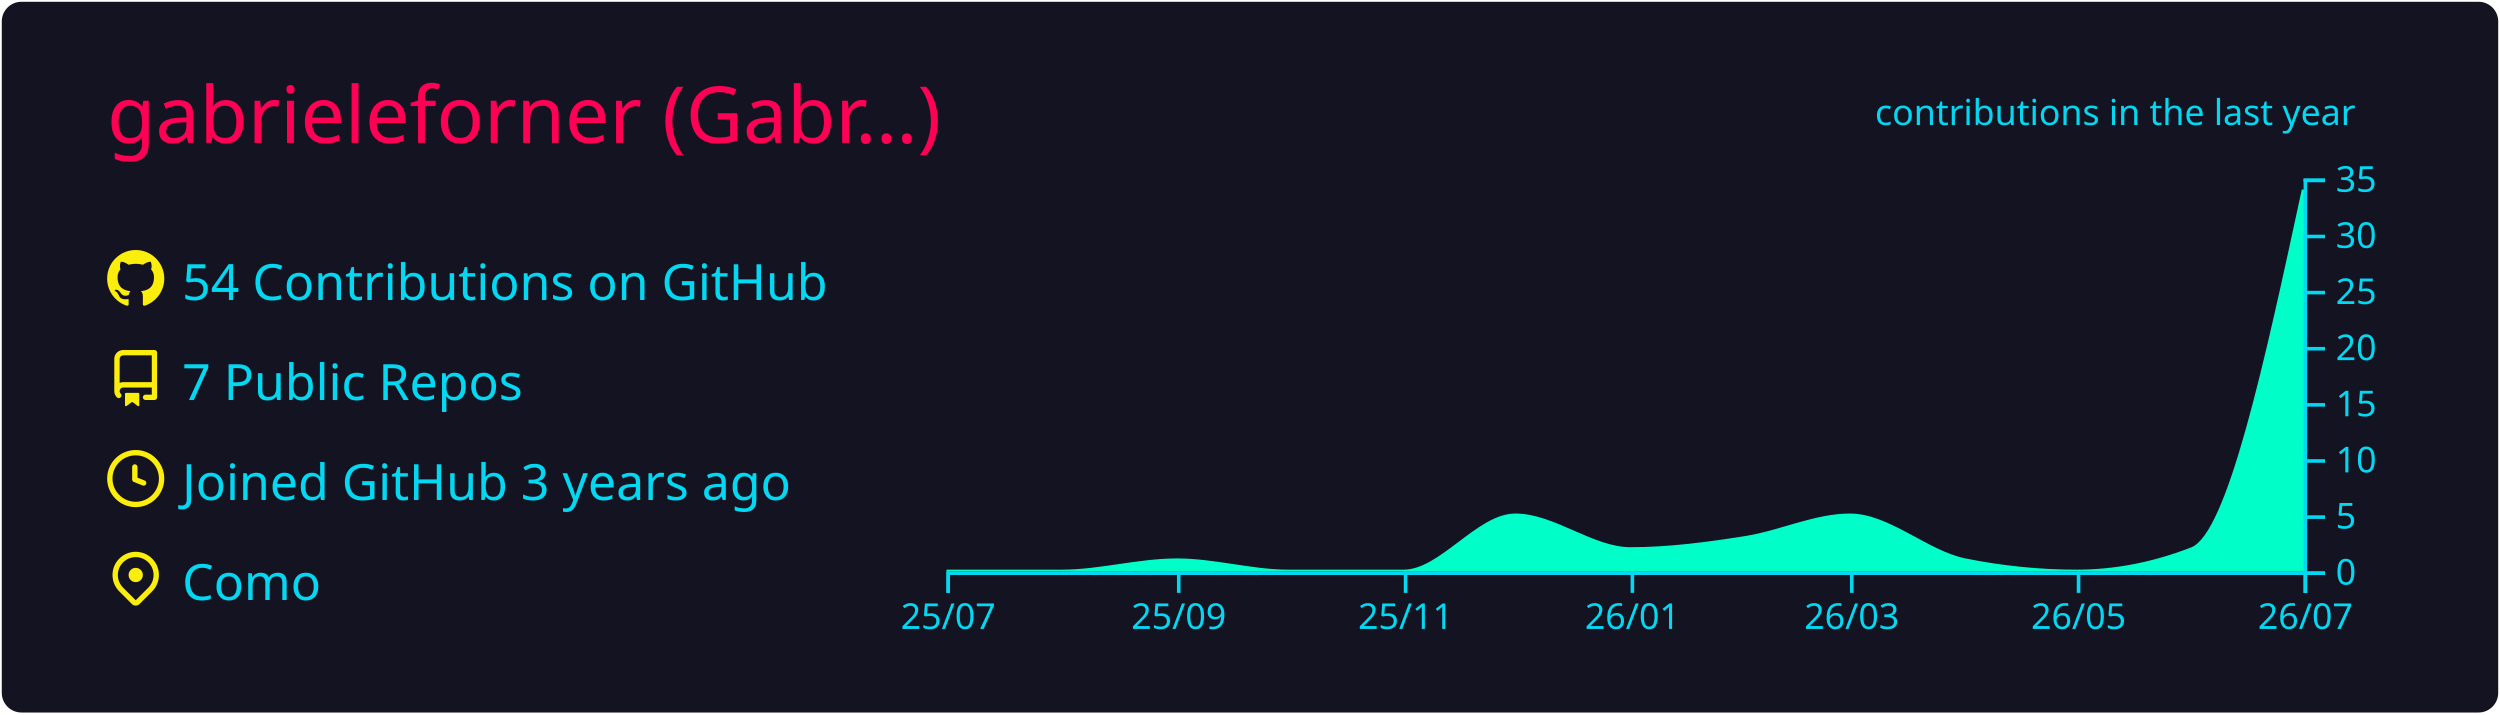
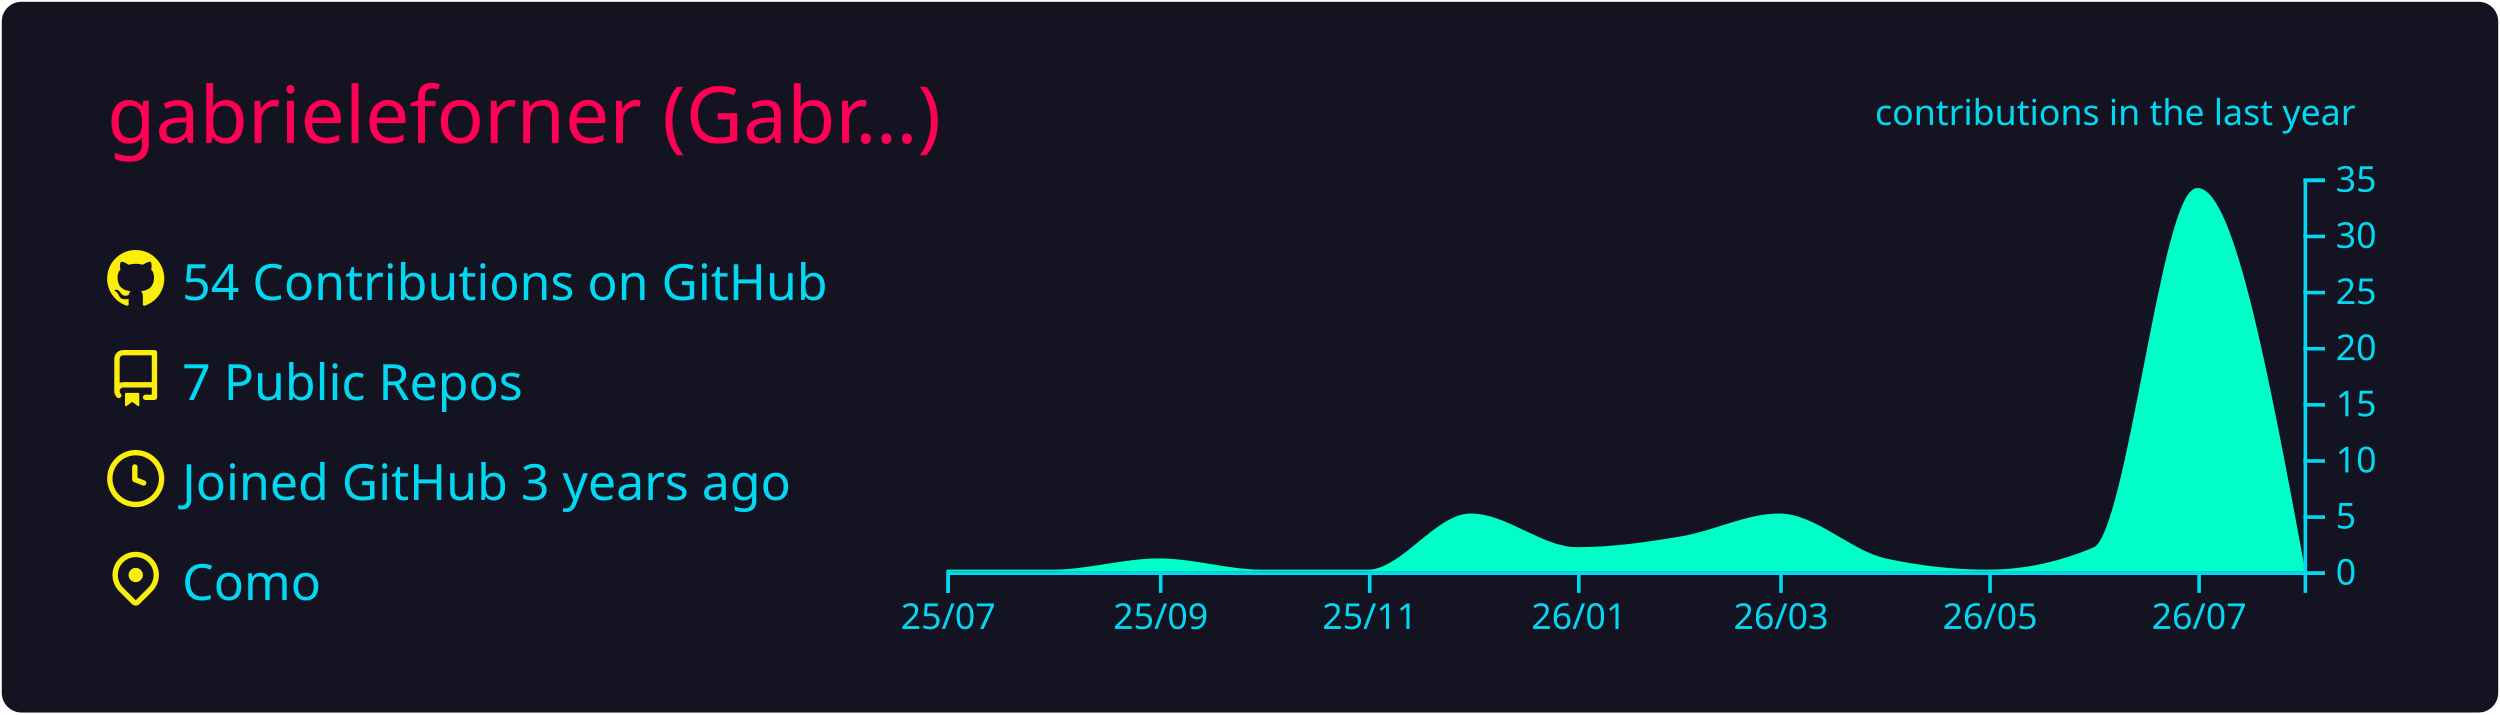
<svg xmlns="http://www.w3.org/2000/svg" width="700" height="200" viewBox="0 0 700 200">
  <style>* {
          font-family: 'Segoe UI', Ubuntu, "Helvetica Neue", Sans-Serif
        }</style>
  <g class="gpsc-root">
    <rect x="1" y="1" rx="5" ry="5" height="99%" width="99.714%" stroke="#141321" stroke-width="1" fill="#141321" stroke-opacity="1" />
    <text x="30" y="40" class="gpsc-item" style="--gpsc-i: 0; font-size: 22px; fill: #ff0055;">gabrieleforner (Gabr…)</text>
    <g transform="translate(0,40)">
      <g transform="translate(30,30)">
        <g class="gpsc-item" style="--gpsc-i: 0;">
          <g transform="translate(0,0)" width="14" height="14" fill="#fcee0c">
            <path fill-rule="evenodd" d="M8 0C3.58 0 0 3.58 0 8c0 3.54 2.29 6.53 5.47 7.59.4.07.55-.17.55-.38 0-.19-.01-.82-.01-1.49-2.01.37-2.53-.49-2.69-.94-.09-.23-.48-.94-.82-1.13-.28-.15-.68-.52-.01-.53.63-.01 1.08.58 1.23.82.72 1.21 1.87.87 2.33.66.07-.52.28-.87.51-1.07-1.78-.2-3.64-.89-3.64-3.95 0-.87.31-1.59.82-2.15-.08-.2-.36-1.02.08-2.12 0 0 .67-.21 2.2.82.64-.18 1.32-.27 2-.27.68 0 1.36.09 2 .27 1.53-1.04 2.2-.82 2.2-.82.44 1.1.16 1.92.08 2.12.51.56.82 1.27.82 2.15 0 3.07-1.87 3.75-3.65 3.95.29.25.54.73.54 1.48 0 1.07-.01 1.93-.01 2.2 0 .21.15.46.55.38A8.013 8.013 0 0016 8c0-4.42-3.58-8-8-8z" />
          </g>
        </g>
        <g class="gpsc-item" style="--gpsc-i: 1;">
          <g transform="translate(0,28)" width="14" height="14" fill="#fcee0c">
            <path fill-rule="evenodd" d="M2 2.5A2.5 2.5 0 014.5 0h8.75a.75.75 0 01.75.75v12.5a.75.75 0 01-.75.75h-2.5a.75.75 0 110-1.5h1.75v-2h-8a1 1 0 00-.714 1.7.75.75 0 01-1.072 1.05A2.495 2.495 0 012 11.5v-9zm10.5-1V9h-8c-.356 0-.694.074-1 .208V2.5a1 1 0 011-1h8zM5 12.25v3.25a.25.25 0 00.4.2l1.45-1.087a.25.25 0 01.3 0L8.6 15.7a.25.25 0 00.4-.2v-3.25a.25.25 0 00-.25-.25h-3.5a.25.25 0 00-.25.25z" />
          </g>
        </g>
        <g class="gpsc-item" style="--gpsc-i: 2;">
          <g transform="translate(0,56)" width="14" height="14" fill="#fcee0c">
            <path fill-rule="evenodd" d="M1.5 8a6.5 6.5 0 1113 0 6.5 6.5 0 01-13 0zM8 0a8 8 0 100 16A8 8 0 008 0zm.5 4.75a.75.75 0 00-1.5 0v3.5a.75.75 0 00.471.696l2.5 1a.75.75 0 00.557-1.392L8.5 7.742V4.75z" />
          </g>
        </g>
        <g class="gpsc-item" style="--gpsc-i: 3;">
          <g transform="translate(0,84)" width="14" height="14" fill="#fcee0c">
            <path fill-rule="evenodd" d="M11.536 3.464a5 5 0 010 7.072L8 14.07l-3.536-3.535a5 5 0 117.072-7.072v.001zm1.06 8.132a6.5 6.5 0 10-9.192 0l3.535 3.536a1.5 1.5 0 002.122 0l3.535-3.536zM8 9a2 2 0 100-4 2 2 0 000 4z" />
          </g>
        </g>
        <text x="21" y="14" class="gpsc-item" style="--gpsc-i: 0; fill: #03d8f3; font-size: 14px;">54 Contributions on GitHub</text>
        <text x="21" y="42" class="gpsc-item" style="--gpsc-i: 1; fill: #03d8f3; font-size: 14px;">7 Public Repos</text>
        <text x="21" y="70" class="gpsc-item" style="--gpsc-i: 2; fill: #03d8f3; font-size: 14px;">Joined GitHub 3 years ago</text>
        <text x="21" y="98" class="gpsc-item" style="--gpsc-i: 3; fill: #03d8f3; font-size: 14px;">Como</text>
      </g>
      <g color="#00ffc8" transform="translate(295,10)">
        <clipPath id="gpsc-reveal-clip">
          <rect class="gpsc-reveal" x="-30" y="0" width="410" height="110" style="--gpsc-w: 410px; --gpsc-i: 4;" />
        </clipPath>
        <g clip-path="url(#gpsc-reveal-clip)" class="gpsc-chart" style="--gpsc-i: 4;">
-           <path transform="translate(-30,0)" stroke="#00ffc8" fill="#00ffc8" opacity="1" d="M0,110C10.758,110,21.516,110,32.274,110C43.032,110,53.79,106.857,64.548,106.857C74.959,106.857,85.37,110,95.781,110C106.539,110,117.297,110,128.055,110C138.466,110,148.877,94.286,159.288,94.286C170.046,94.286,180.804,103.714,191.562,103.714C202.32,103.714,213.078,102.287,223.836,100.571C233.553,99.021,243.269,94.286,252.986,94.286C263.744,94.286,274.502,104.692,285.26,106.857C295.671,108.952,306.082,110,316.493,110C327.251,110,338.009,107.905,348.767,103.714C359.178,99.659,369.589,51.401,380,3.143L380,110C369.589,110,359.178,110,348.767,110C338.009,110,327.251,110,316.493,110C306.082,110,295.671,110,285.26,110C274.502,110,263.744,110,252.986,110C243.269,110,233.553,110,223.836,110C213.078,110,202.32,110,191.562,110C180.804,110,170.046,110,159.288,110C148.877,110,138.466,110,128.055,110C117.297,110,106.539,110,95.781,110C85.37,110,74.959,110,64.548,110C53.79,110,43.032,110,32.274,110C21.516,110,10.758,110,0,110Z" />
+           <path transform="translate(-30,0)" stroke="#00ffc8" fill="#00ffc8" opacity="1" d="M0,110C9.916,110,19.832,110,29.747,110C39.663,110,49.579,106.857,59.495,106.857C69.091,106.857,78.687,110,88.283,110C98.199,110,108.114,110,118.03,110C127.626,110,137.222,94.286,146.818,94.286C156.734,94.286,166.65,103.714,176.566,103.714C186.481,103.714,196.397,102.287,206.313,100.571C215.269,99.021,224.226,94.286,233.182,94.286C243.098,94.286,253.013,104.692,262.929,106.857C272.525,108.952,282.121,110,291.717,110C301.633,110,311.549,107.905,321.465,103.714C331.061,99.659,340.657,3.143,350.253,3.143C360.168,3.143,370.084,56.571,380,110L380,110C370.084,110,360.168,110,350.253,110C340.657,110,331.061,110,321.465,110C311.549,110,301.633,110,291.717,110C282.121,110,272.525,110,262.929,110C253.013,110,243.098,110,233.182,110C224.226,110,215.269,110,206.313,110C196.397,110,186.481,110,176.566,110C166.65,110,156.734,110,146.818,110C137.222,110,127.626,110,118.03,110C108.114,110,98.199,110,88.283,110C78.687,110,69.091,110,59.495,110C49.579,110,39.663,110,29.747,110C19.832,110,9.916,110,0,110Z" />
        </g>
        <g color="#03d8f3" transform="translate(-30,110)" fill="none" font-size="10" font-family="sans-serif" text-anchor="middle">
          <path class="domain" stroke="currentColor" d="M0.5,6V0.5H380.5V6" />
          <g class="tick" opacity="1" transform="translate(0.5,0)">
            <line stroke="currentColor" y2="6" />
            <text fill="currentColor" y="9" dy="0.71em">25/07</text>
          </g>
-           <g class="tick" opacity="1" transform="translate(65.04795,0)">
+           <g class="tick" opacity="1" transform="translate(59.99495,0)">
            <line stroke="currentColor" y2="6" />
            <text fill="currentColor" y="9" dy="0.71em">25/09</text>
          </g>
-           <g class="tick" opacity="1" transform="translate(128.5548,0)">
+           <g class="tick" opacity="1" transform="translate(118.5303,0)">
            <line stroke="currentColor" y2="6" />
            <text fill="currentColor" y="9" dy="0.71em">25/11</text>
          </g>
-           <g class="tick" opacity="1" transform="translate(192.0616,0)">
+           <g class="tick" opacity="1" transform="translate(177.0657,0)">
            <line stroke="currentColor" y2="6" />
            <text fill="currentColor" y="9" dy="0.71em">26/01</text>
          </g>
-           <g class="tick" opacity="1" transform="translate(253.4863,0)">
+           <g class="tick" opacity="1" transform="translate(233.6818,0)">
            <line stroke="currentColor" y2="6" />
            <text fill="currentColor" y="9" dy="0.71em">26/03</text>
          </g>
-           <g class="tick" opacity="1" transform="translate(316.9932,0)">
+           <g class="tick" opacity="1" transform="translate(292.2172,0)">
            <line stroke="currentColor" y2="6" />
            <text fill="currentColor" y="9" dy="0.71em">26/05</text>
          </g>
-           <g class="tick" opacity="1" transform="translate(380.5,0)">
+           <g class="tick" opacity="1" transform="translate(350.7525,0)">
            <line stroke="currentColor" y2="6" />
            <text fill="currentColor" y="9" dy="0.71em">26/07</text>
          </g>
        </g>
        <g color="#03d8f3" transform="translate(350,0)" fill="none" font-size="10" font-family="sans-serif" text-anchor="start">
          <path class="domain" stroke="currentColor" d="M6,110.5H0.5V0.5H6" />
          <g class="tick" opacity="1" transform="translate(0,110.5)">
            <line stroke="currentColor" x2="6" />
            <text fill="currentColor" x="9" dy="0.32em">0</text>
          </g>
          <g class="tick" opacity="1" transform="translate(0,94.78571)">
            <line stroke="currentColor" x2="6" />
            <text fill="currentColor" x="9" dy="0.32em">5</text>
          </g>
          <g class="tick" opacity="1" transform="translate(0,79.07143)">
            <line stroke="currentColor" x2="6" />
            <text fill="currentColor" x="9" dy="0.32em">10</text>
          </g>
          <g class="tick" opacity="1" transform="translate(0,63.35714)">
            <line stroke="currentColor" x2="6" />
            <text fill="currentColor" x="9" dy="0.32em">15</text>
          </g>
          <g class="tick" opacity="1" transform="translate(0,47.64286)">
            <line stroke="currentColor" x2="6" />
            <text fill="currentColor" x="9" dy="0.32em">20</text>
          </g>
          <g class="tick" opacity="1" transform="translate(0,31.92857)">
            <line stroke="currentColor" x2="6" />
            <text fill="currentColor" x="9" dy="0.32em">25</text>
          </g>
          <g class="tick" opacity="1" transform="translate(0,16.21429)">
            <line stroke="currentColor" x2="6" />
            <text fill="currentColor" x="9" dy="0.32em">30</text>
          </g>
          <g class="tick" opacity="1" transform="translate(0,0.5)">
            <line stroke="currentColor" x2="6" />
            <text fill="currentColor" x="9" dy="0.32em">35</text>
          </g>
        </g>
        <g>
          <text y="-15" x="230" style="fill: #03d8f3; font-size: 10px;">contributions in the last year</text>
        </g>
      </g>
    </g>
  </g>
</svg>
